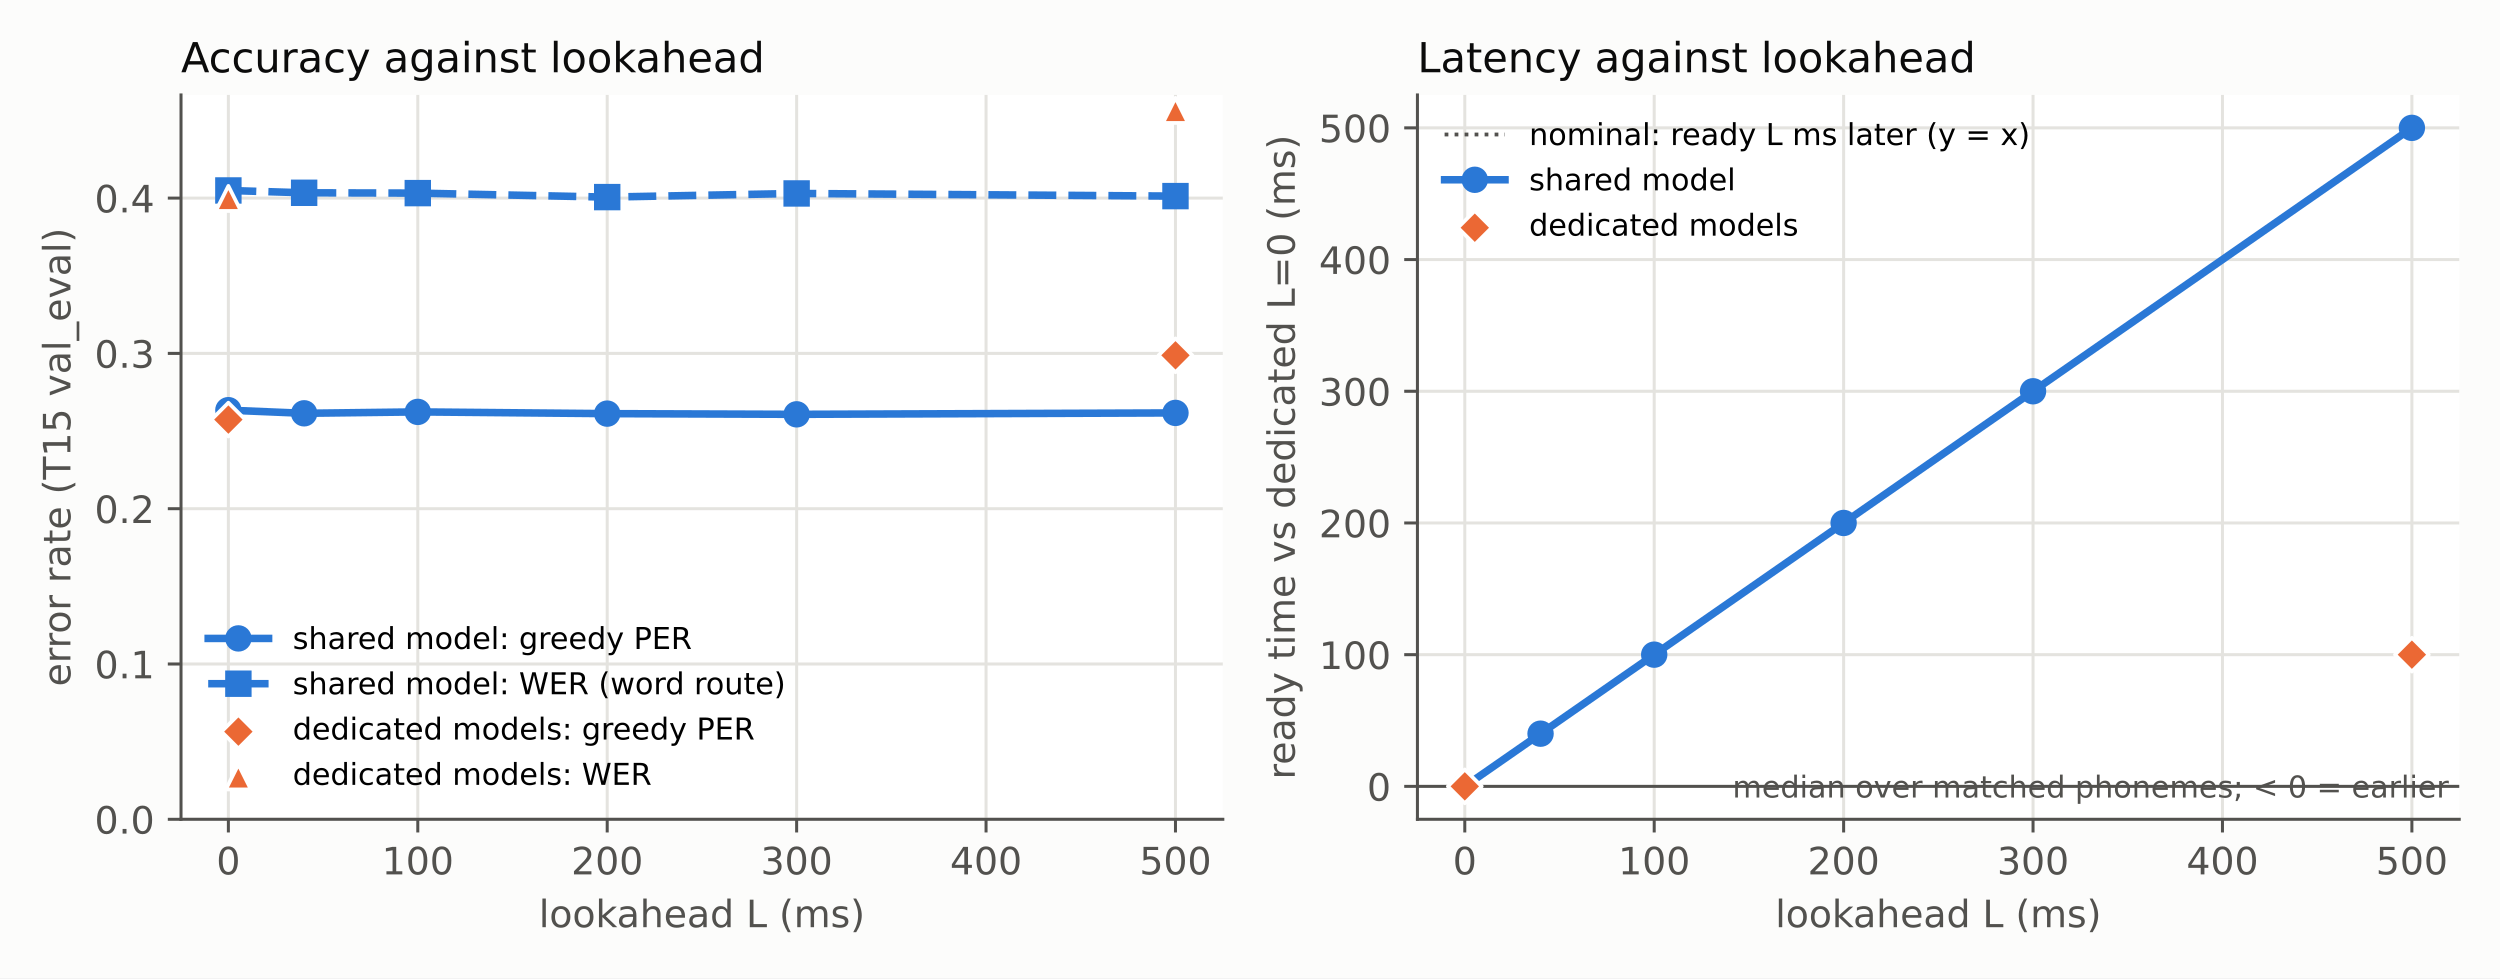
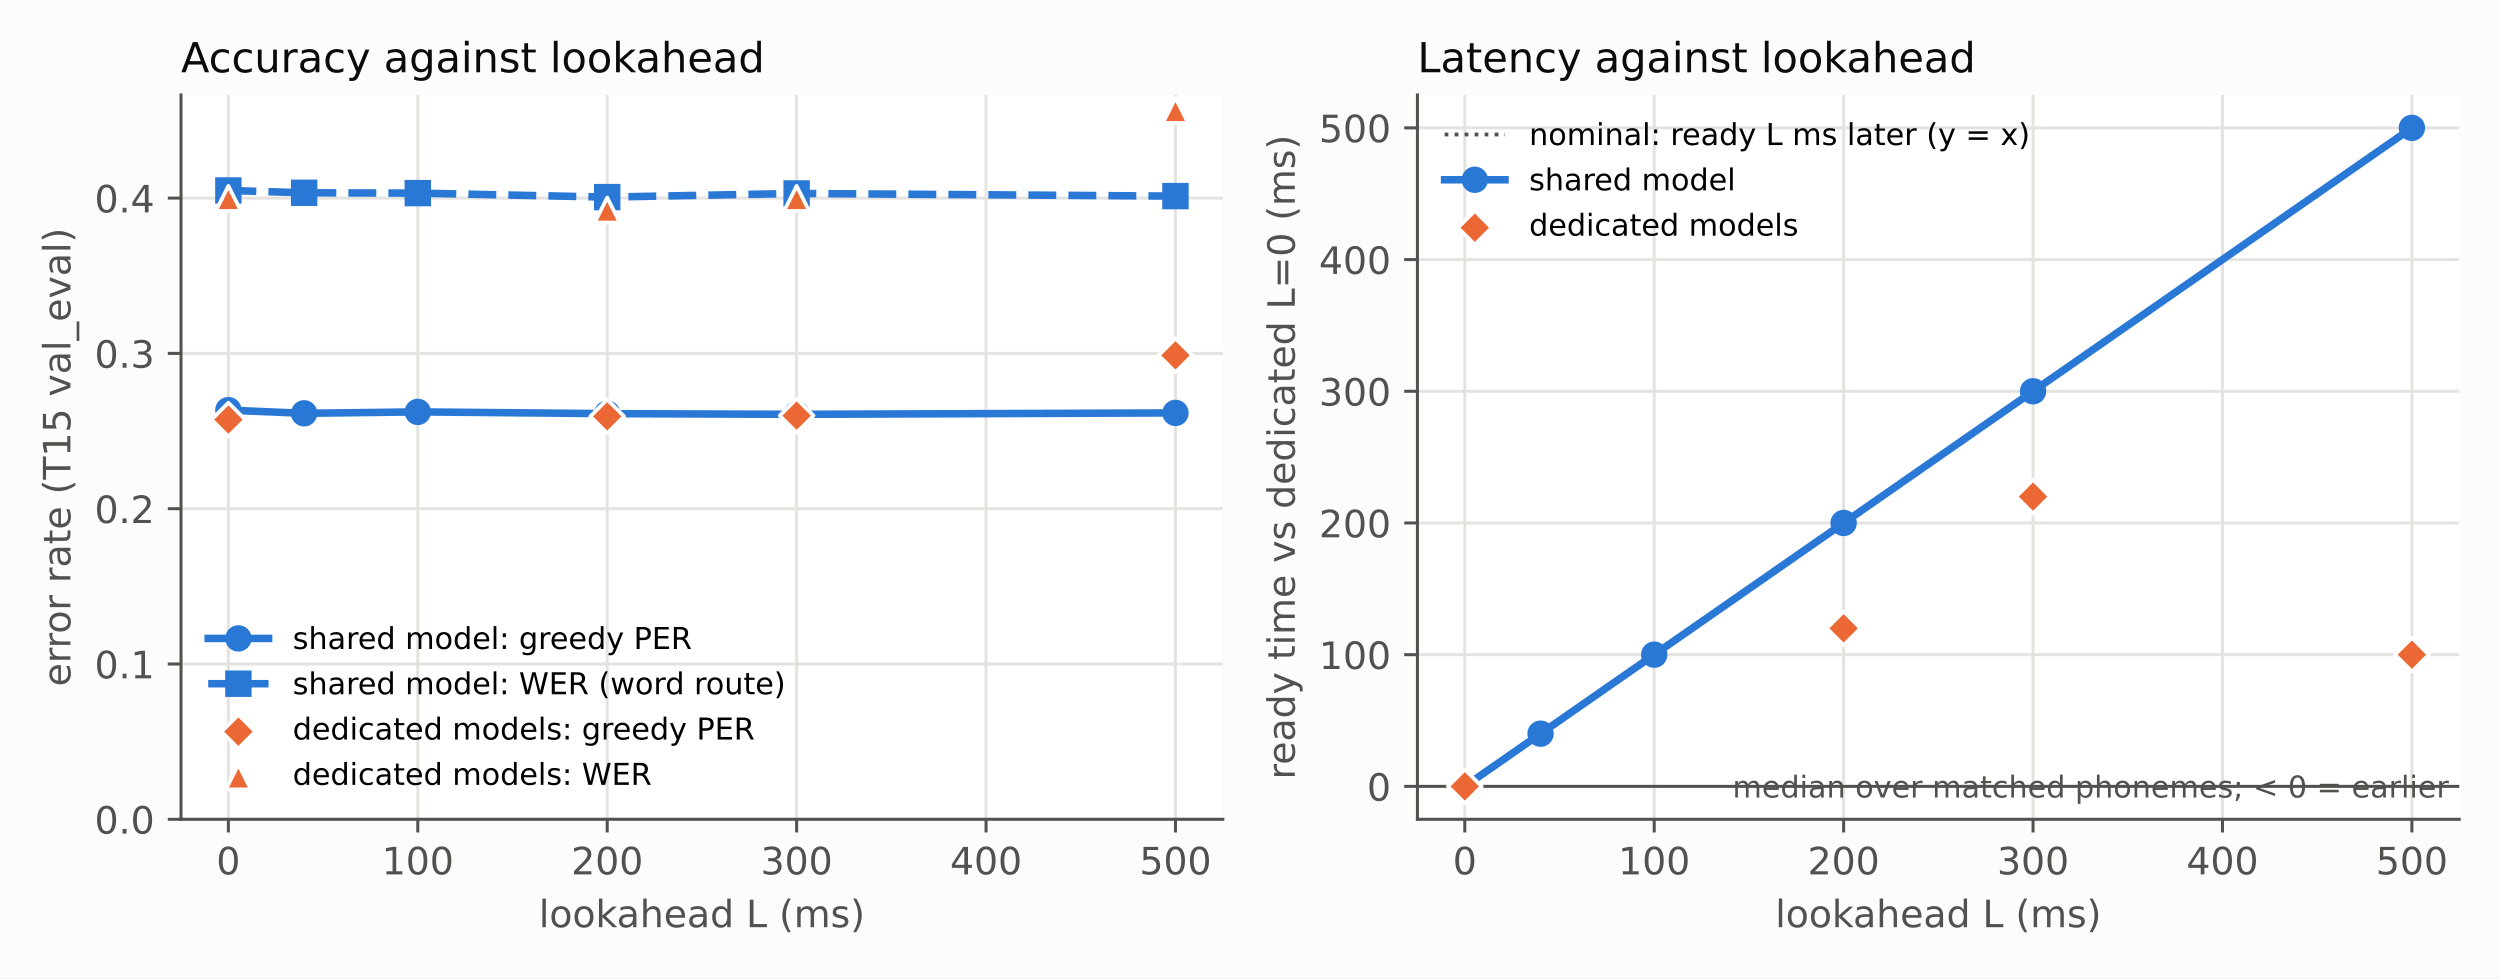
<svg xmlns="http://www.w3.org/2000/svg" xmlns:xlink="http://www.w3.org/1999/xlink" width="662.4pt" height="259.2pt" viewBox="0 0 662.4 259.2" version="1.1">
  <defs>
    <style type="text/css">*{stroke-linejoin: round; stroke-linecap: butt}</style>
  </defs>
  <g id="figure_1">
    <g id="patch_1">
      <path d="M 0 259.2  L 662.4 259.2  L 662.4 0  L 0 0  z " style="fill: #fcfcfb" />
    </g>
    <g id="axes_1">
      <g id="patch_2">
        <path d="M 47.962 217.078  L 324 217.078  L 324 25.157  L 47.962 25.157  z " style="fill: #ffffff" />
      </g>
      <g id="matplotlib.axis_1">
        <g id="xtick_1">
          <g id="line2d_1">
-             <path d="M 60.51 217.078  L 60.51 25.157  " clip-path="url(#p7deb031a39)" style="fill: none; stroke: #e4e3df; stroke-width: 0.8; stroke-linecap: square" />
+             <path d="M 60.51 217.078  L 60.51 25.157  " clip-path="url(#p17e85ae110)" style="fill: none; stroke: #e4e3df; stroke-width: 0.8; stroke-linecap: square" />
          </g>
          <g id="line2d_2">
            <defs>
-               <path id="m56c9d26d18" d="M 0 0  L 0 3.5  " style="stroke: #52514e; stroke-width: 0.8" />
+               <path id="md589e999d0" d="M 0 0  L 0 3.5  " style="stroke: #52514e; stroke-width: 0.8" />
            </defs>
            <g>
-               <use xlink:href="#m56c9d26d18" x="60.51" y="217.078" style="fill: #52514e; stroke: #52514e; stroke-width: 0.8" />
+               <use xlink:href="#md589e999d0" x="60.51" y="217.078" style="fill: #52514e; stroke: #52514e; stroke-width: 0.8" />
            </g>
          </g>
          <g id="text_1">
            <text style="font-size: 10px; font-family: 'DejaVu Sans', 'Bitstream Vera Sans', 'Computer Modern Sans Serif', 'Lucida Grande', 'Verdana', 'Geneva', 'Lucid', 'Arial', 'Helvetica', 'Avant Garde', sans-serif; text-anchor: middle; fill: #52514e" x="60.51" y="231.675" transform="rotate(-0 60.50951 231.6753)">0</text>
          </g>
        </g>
        <g id="xtick_2">
          <g id="line2d_3">
-             <path d="M 110.698 217.078  L 110.698 25.157  " clip-path="url(#p7deb031a39)" style="fill: none; stroke: #e4e3df; stroke-width: 0.8; stroke-linecap: square" />
+             <path d="M 110.698 217.078  L 110.698 25.157  " clip-path="url(#p17e85ae110)" style="fill: none; stroke: #e4e3df; stroke-width: 0.8; stroke-linecap: square" />
          </g>
          <g id="line2d_4">
            <g>
-               <use xlink:href="#m56c9d26d18" x="110.698" y="217.078" style="fill: #52514e; stroke: #52514e; stroke-width: 0.8" />
+               <use xlink:href="#md589e999d0" x="110.698" y="217.078" style="fill: #52514e; stroke: #52514e; stroke-width: 0.8" />
            </g>
          </g>
          <g id="text_2">
            <text style="font-size: 10px; font-family: 'DejaVu Sans', 'Bitstream Vera Sans', 'Computer Modern Sans Serif', 'Lucida Grande', 'Verdana', 'Geneva', 'Lucid', 'Arial', 'Helvetica', 'Avant Garde', sans-serif; text-anchor: middle; fill: #52514e" x="110.698" y="231.675" transform="rotate(-0 110.6982 231.6753)">100</text>
          </g>
        </g>
        <g id="xtick_3">
          <g id="line2d_5">
-             <path d="M 160.887 217.078  L 160.887 25.157  " clip-path="url(#p7deb031a39)" style="fill: none; stroke: #e4e3df; stroke-width: 0.8; stroke-linecap: square" />
+             <path d="M 160.887 217.078  L 160.887 25.157  " clip-path="url(#p17e85ae110)" style="fill: none; stroke: #e4e3df; stroke-width: 0.8; stroke-linecap: square" />
          </g>
          <g id="line2d_6">
            <g>
-               <use xlink:href="#m56c9d26d18" x="160.887" y="217.078" style="fill: #52514e; stroke: #52514e; stroke-width: 0.8" />
+               <use xlink:href="#md589e999d0" x="160.887" y="217.078" style="fill: #52514e; stroke: #52514e; stroke-width: 0.8" />
            </g>
          </g>
          <g id="text_3">
            <text style="font-size: 10px; font-family: 'DejaVu Sans', 'Bitstream Vera Sans', 'Computer Modern Sans Serif', 'Lucida Grande', 'Verdana', 'Geneva', 'Lucid', 'Arial', 'Helvetica', 'Avant Garde', sans-serif; text-anchor: middle; fill: #52514e" x="160.887" y="231.675" transform="rotate(-0 160.8868 231.6753)">200</text>
          </g>
        </g>
        <g id="xtick_4">
          <g id="line2d_7">
-             <path d="M 211.076 217.078  L 211.076 25.157  " clip-path="url(#p7deb031a39)" style="fill: none; stroke: #e4e3df; stroke-width: 0.8; stroke-linecap: square" />
+             <path d="M 211.076 217.078  L 211.076 25.157  " clip-path="url(#p17e85ae110)" style="fill: none; stroke: #e4e3df; stroke-width: 0.8; stroke-linecap: square" />
          </g>
          <g id="line2d_8">
            <g>
-               <use xlink:href="#m56c9d26d18" x="211.076" y="217.078" style="fill: #52514e; stroke: #52514e; stroke-width: 0.8" />
+               <use xlink:href="#md589e999d0" x="211.076" y="217.078" style="fill: #52514e; stroke: #52514e; stroke-width: 0.8" />
            </g>
          </g>
          <g id="text_4">
            <text style="font-size: 10px; font-family: 'DejaVu Sans', 'Bitstream Vera Sans', 'Computer Modern Sans Serif', 'Lucida Grande', 'Verdana', 'Geneva', 'Lucid', 'Arial', 'Helvetica', 'Avant Garde', sans-serif; text-anchor: middle; fill: #52514e" x="211.076" y="231.675" transform="rotate(-0 211.0755 231.6753)">300</text>
          </g>
        </g>
        <g id="xtick_5">
          <g id="line2d_9">
-             <path d="M 261.264 217.078  L 261.264 25.157  " clip-path="url(#p7deb031a39)" style="fill: none; stroke: #e4e3df; stroke-width: 0.8; stroke-linecap: square" />
+             <path d="M 261.264 217.078  L 261.264 25.157  " clip-path="url(#p17e85ae110)" style="fill: none; stroke: #e4e3df; stroke-width: 0.8; stroke-linecap: square" />
          </g>
          <g id="line2d_10">
            <g>
-               <use xlink:href="#m56c9d26d18" x="261.264" y="217.078" style="fill: #52514e; stroke: #52514e; stroke-width: 0.8" />
+               <use xlink:href="#md589e999d0" x="261.264" y="217.078" style="fill: #52514e; stroke: #52514e; stroke-width: 0.8" />
            </g>
          </g>
          <g id="text_5">
            <text style="font-size: 10px; font-family: 'DejaVu Sans', 'Bitstream Vera Sans', 'Computer Modern Sans Serif', 'Lucida Grande', 'Verdana', 'Geneva', 'Lucid', 'Arial', 'Helvetica', 'Avant Garde', sans-serif; text-anchor: middle; fill: #52514e" x="261.264" y="231.675" transform="rotate(-0 261.2642 231.6753)">400</text>
          </g>
        </g>
        <g id="xtick_6">
          <g id="line2d_11">
-             <path d="M 311.453 217.078  L 311.453 25.157  " clip-path="url(#p7deb031a39)" style="fill: none; stroke: #e4e3df; stroke-width: 0.8; stroke-linecap: square" />
+             <path d="M 311.453 217.078  L 311.453 25.157  " clip-path="url(#p17e85ae110)" style="fill: none; stroke: #e4e3df; stroke-width: 0.8; stroke-linecap: square" />
          </g>
          <g id="line2d_12">
            <g>
-               <use xlink:href="#m56c9d26d18" x="311.453" y="217.078" style="fill: #52514e; stroke: #52514e; stroke-width: 0.8" />
+               <use xlink:href="#md589e999d0" x="311.453" y="217.078" style="fill: #52514e; stroke: #52514e; stroke-width: 0.8" />
            </g>
          </g>
          <g id="text_6">
            <text style="font-size: 10px; font-family: 'DejaVu Sans', 'Bitstream Vera Sans', 'Computer Modern Sans Serif', 'Lucida Grande', 'Verdana', 'Geneva', 'Lucid', 'Arial', 'Helvetica', 'Avant Garde', sans-serif; text-anchor: middle; fill: #52514e" x="311.453" y="231.675" transform="rotate(-0 311.4528 231.6753)">500</text>
          </g>
        </g>
        <g id="text_7">
          <text style="font-size: 10px; font-family: 'DejaVu Sans', 'Bitstream Vera Sans', 'Computer Modern Sans Serif', 'Lucida Grande', 'Verdana', 'Geneva', 'Lucid', 'Arial', 'Helvetica', 'Avant Garde', sans-serif; text-anchor: middle; fill: #52514e" x="185.981" y="245.676" transform="rotate(-0 185.9812 245.6761)">lookahead L (ms)</text>
        </g>
      </g>
      <g id="matplotlib.axis_2">
        <g id="ytick_1">
          <g id="line2d_13">
-             <path d="M 47.962 217.078  L 324 217.078  " clip-path="url(#p7deb031a39)" style="fill: none; stroke: #e4e3df; stroke-width: 0.8; stroke-linecap: square" />
+             <path d="M 47.962 217.078  L 324 217.078  " clip-path="url(#p17e85ae110)" style="fill: none; stroke: #e4e3df; stroke-width: 0.8; stroke-linecap: square" />
          </g>
          <g id="line2d_14">
            <defs>
-               <path id="m312fe70800" d="M 0 0  L -3.5 0  " style="stroke: #52514e; stroke-width: 0.8" />
+               <path id="m96a87a00fd" d="M 0 0  L -3.5 0  " style="stroke: #52514e; stroke-width: 0.8" />
            </defs>
            <g>
-               <use xlink:href="#m312fe70800" x="47.962" y="217.078" style="fill: #52514e; stroke: #52514e; stroke-width: 0.8" />
+               <use xlink:href="#m96a87a00fd" x="47.962" y="217.078" style="fill: #52514e; stroke: #52514e; stroke-width: 0.8" />
            </g>
          </g>
          <g id="text_8">
            <text style="font-size: 10px; font-family: 'DejaVu Sans', 'Bitstream Vera Sans', 'Computer Modern Sans Serif', 'Lucida Grande', 'Verdana', 'Geneva', 'Lucid', 'Arial', 'Helvetica', 'Avant Garde', sans-serif; text-anchor: end; fill: #52514e" x="40.962" y="220.876" transform="rotate(-0 40.96234 220.8765)">0.0</text>
          </g>
        </g>
        <g id="ytick_2">
          <g id="line2d_15">
-             <path d="M 47.962 175.931  L 324 175.931  " clip-path="url(#p7deb031a39)" style="fill: none; stroke: #e4e3df; stroke-width: 0.8; stroke-linecap: square" />
+             <path d="M 47.962 175.931  L 324 175.931  " clip-path="url(#p17e85ae110)" style="fill: none; stroke: #e4e3df; stroke-width: 0.8; stroke-linecap: square" />
          </g>
          <g id="line2d_16">
            <g>
-               <use xlink:href="#m312fe70800" x="47.962" y="175.931" style="fill: #52514e; stroke: #52514e; stroke-width: 0.8" />
+               <use xlink:href="#m96a87a00fd" x="47.962" y="175.931" style="fill: #52514e; stroke: #52514e; stroke-width: 0.8" />
            </g>
          </g>
          <g id="text_9">
            <text style="font-size: 10px; font-family: 'DejaVu Sans', 'Bitstream Vera Sans', 'Computer Modern Sans Serif', 'Lucida Grande', 'Verdana', 'Geneva', 'Lucid', 'Arial', 'Helvetica', 'Avant Garde', sans-serif; text-anchor: end; fill: #52514e" x="40.962" y="179.729" transform="rotate(-0 40.96234 179.7294)">0.1</text>
          </g>
        </g>
        <g id="ytick_3">
          <g id="line2d_17">
-             <path d="M 47.962 134.784  L 324 134.784  " clip-path="url(#p7deb031a39)" style="fill: none; stroke: #e4e3df; stroke-width: 0.8; stroke-linecap: square" />
+             <path d="M 47.962 134.784  L 324 134.784  " clip-path="url(#p17e85ae110)" style="fill: none; stroke: #e4e3df; stroke-width: 0.8; stroke-linecap: square" />
          </g>
          <g id="line2d_18">
            <g>
-               <use xlink:href="#m312fe70800" x="47.962" y="134.784" style="fill: #52514e; stroke: #52514e; stroke-width: 0.8" />
+               <use xlink:href="#m96a87a00fd" x="47.962" y="134.784" style="fill: #52514e; stroke: #52514e; stroke-width: 0.8" />
            </g>
          </g>
          <g id="text_10">
            <text style="font-size: 10px; font-family: 'DejaVu Sans', 'Bitstream Vera Sans', 'Computer Modern Sans Serif', 'Lucida Grande', 'Verdana', 'Geneva', 'Lucid', 'Arial', 'Helvetica', 'Avant Garde', sans-serif; text-anchor: end; fill: #52514e" x="40.962" y="138.582" transform="rotate(-0 40.96234 138.5824)">0.2</text>
          </g>
        </g>
        <g id="ytick_4">
          <g id="line2d_19">
-             <path d="M 47.962 93.637  L 324 93.637  " clip-path="url(#p7deb031a39)" style="fill: none; stroke: #e4e3df; stroke-width: 0.8; stroke-linecap: square" />
+             <path d="M 47.962 93.637  L 324 93.637  " clip-path="url(#p17e85ae110)" style="fill: none; stroke: #e4e3df; stroke-width: 0.8; stroke-linecap: square" />
          </g>
          <g id="line2d_20">
            <g>
-               <use xlink:href="#m312fe70800" x="47.962" y="93.637" style="fill: #52514e; stroke: #52514e; stroke-width: 0.8" />
+               <use xlink:href="#m96a87a00fd" x="47.962" y="93.637" style="fill: #52514e; stroke: #52514e; stroke-width: 0.8" />
            </g>
          </g>
          <g id="text_11">
            <text style="font-size: 10px; font-family: 'DejaVu Sans', 'Bitstream Vera Sans', 'Computer Modern Sans Serif', 'Lucida Grande', 'Verdana', 'Geneva', 'Lucid', 'Arial', 'Helvetica', 'Avant Garde', sans-serif; text-anchor: end; fill: #52514e" x="40.962" y="97.435" transform="rotate(-0 40.96234 97.43537)">0.3</text>
          </g>
        </g>
        <g id="ytick_5">
          <g id="line2d_21">
-             <path d="M 47.962 52.49  L 324 52.49  " clip-path="url(#p7deb031a39)" style="fill: none; stroke: #e4e3df; stroke-width: 0.8; stroke-linecap: square" />
+             <path d="M 47.962 52.49  L 324 52.49  " clip-path="url(#p17e85ae110)" style="fill: none; stroke: #e4e3df; stroke-width: 0.8; stroke-linecap: square" />
          </g>
          <g id="line2d_22">
            <g>
-               <use xlink:href="#m312fe70800" x="47.962" y="52.49" style="fill: #52514e; stroke: #52514e; stroke-width: 0.8" />
+               <use xlink:href="#m96a87a00fd" x="47.962" y="52.49" style="fill: #52514e; stroke: #52514e; stroke-width: 0.8" />
            </g>
          </g>
          <g id="text_12">
            <text style="font-size: 10px; font-family: 'DejaVu Sans', 'Bitstream Vera Sans', 'Computer Modern Sans Serif', 'Lucida Grande', 'Verdana', 'Geneva', 'Lucid', 'Arial', 'Helvetica', 'Avant Garde', sans-serif; text-anchor: end; fill: #52514e" x="40.962" y="56.288" transform="rotate(-0 40.96234 56.28834)">0.4</text>
          </g>
        </g>
        <g id="text_13">
          <text style="font-size: 10px; font-family: 'DejaVu Sans', 'Bitstream Vera Sans', 'Computer Modern Sans Serif', 'Lucida Grande', 'Verdana', 'Geneva', 'Lucid', 'Arial', 'Helvetica', 'Avant Garde', sans-serif; text-anchor: middle; fill: #52514e" x="18.657" y="121.118" transform="rotate(-90 18.65687 121.1175)">error rate (T15 val_eval)</text>
        </g>
      </g>
      <g id="line2d_23">
-         <path d="M 60.51 108.678  L 80.585 109.51  L 110.698 109.136  L 160.887 109.594  L 211.076 109.781  L 311.453 109.406  " clip-path="url(#p7deb031a39)" style="fill: none; stroke: #2a78d6; stroke-width: 2; stroke-linecap: square" />
+         <path d="M 60.51 108.678  L 80.585 109.51  L 110.698 109.136  L 160.887 109.594  L 211.076 109.781  L 311.453 109.406  " clip-path="url(#p17e85ae110)" style="fill: none; stroke: #2a78d6; stroke-width: 2; stroke-linecap: square" />
        <defs>
-           <path id="m56d195aa07" d="M 0 3  C 0.796 3 1.559 2.684 2.121 2.121  C 2.684 1.559 3 0.796 3 0  C 3 -0.796 2.684 -1.559 2.121 -2.121  C 1.559 -2.684 0.796 -3 0 -3  C -0.796 -3 -1.559 -2.684 -2.121 -2.121  C -2.684 -1.559 -3 -0.796 -3 0  C -3 0.796 -2.684 1.559 -2.121 2.121  C -1.559 2.684 -0.796 3 0 3  z " style="stroke: #2a78d6" />
+           <path id="m4be68e4f64" d="M 0 3  C 0.796 3 1.559 2.684 2.121 2.121  C 2.684 1.559 3 0.796 3 0  C 3 -0.796 2.684 -1.559 2.121 -2.121  C 1.559 -2.684 0.796 -3 0 -3  C -0.796 -3 -1.559 -2.684 -2.121 -2.121  C -2.684 -1.559 -3 -0.796 -3 0  C -3 0.796 -2.684 1.559 -2.121 2.121  C -1.559 2.684 -0.796 3 0 3  z " style="stroke: #2a78d6" />
        </defs>
-         <g clip-path="url(#p7deb031a39)">
-           <use xlink:href="#m56d195aa07" x="60.51" y="108.678" style="fill: #2a78d6; stroke: #2a78d6" />
-           <use xlink:href="#m56d195aa07" x="80.585" y="109.51" style="fill: #2a78d6; stroke: #2a78d6" />
-           <use xlink:href="#m56d195aa07" x="110.698" y="109.136" style="fill: #2a78d6; stroke: #2a78d6" />
-           <use xlink:href="#m56d195aa07" x="160.887" y="109.594" style="fill: #2a78d6; stroke: #2a78d6" />
-           <use xlink:href="#m56d195aa07" x="211.076" y="109.781" style="fill: #2a78d6; stroke: #2a78d6" />
-           <use xlink:href="#m56d195aa07" x="311.453" y="109.406" style="fill: #2a78d6; stroke: #2a78d6" />
+         <g clip-path="url(#p17e85ae110)">
+           <use xlink:href="#m4be68e4f64" x="60.51" y="108.678" style="fill: #2a78d6; stroke: #2a78d6" />
+           <use xlink:href="#m4be68e4f64" x="80.585" y="109.51" style="fill: #2a78d6; stroke: #2a78d6" />
+           <use xlink:href="#m4be68e4f64" x="110.698" y="109.136" style="fill: #2a78d6; stroke: #2a78d6" />
+           <use xlink:href="#m4be68e4f64" x="160.887" y="109.594" style="fill: #2a78d6; stroke: #2a78d6" />
+           <use xlink:href="#m4be68e4f64" x="211.076" y="109.781" style="fill: #2a78d6; stroke: #2a78d6" />
+           <use xlink:href="#m4be68e4f64" x="311.453" y="109.406" style="fill: #2a78d6; stroke: #2a78d6" />
        </g>
      </g>
      <g id="line2d_24">
-         <path d="M 60.51 50.465  L 80.585 51.081  L 110.698 51.169  L 160.887 52.225  L 211.076 51.257  L 311.453 51.961  " clip-path="url(#p7deb031a39)" style="fill: none; stroke-dasharray: 7.4,3.2; stroke-dashoffset: 0; stroke: #2a78d6; stroke-width: 2" />
+         <path d="M 60.51 50.465  L 80.585 51.081  L 110.698 51.169  L 160.887 52.225  L 211.076 51.257  L 311.453 51.961  " clip-path="url(#p17e85ae110)" style="fill: none; stroke-dasharray: 7.4,3.2; stroke-dashoffset: 0; stroke: #2a78d6; stroke-width: 2" />
        <defs>
-           <path id="m4501ab1904" d="M -3 3  L 3 3  L 3 -3  L -3 -3  z " style="stroke: #2a78d6; stroke-linejoin: miter" />
+           <path id="m3151d31112" d="M -3 3  L 3 3  L 3 -3  L -3 -3  z " style="stroke: #2a78d6; stroke-linejoin: miter" />
        </defs>
-         <g clip-path="url(#p7deb031a39)">
-           <use xlink:href="#m4501ab1904" x="60.51" y="50.465" style="fill: #2a78d6; stroke: #2a78d6; stroke-linejoin: miter" />
-           <use xlink:href="#m4501ab1904" x="80.585" y="51.081" style="fill: #2a78d6; stroke: #2a78d6; stroke-linejoin: miter" />
-           <use xlink:href="#m4501ab1904" x="110.698" y="51.169" style="fill: #2a78d6; stroke: #2a78d6; stroke-linejoin: miter" />
-           <use xlink:href="#m4501ab1904" x="160.887" y="52.225" style="fill: #2a78d6; stroke: #2a78d6; stroke-linejoin: miter" />
-           <use xlink:href="#m4501ab1904" x="211.076" y="51.257" style="fill: #2a78d6; stroke: #2a78d6; stroke-linejoin: miter" />
-           <use xlink:href="#m4501ab1904" x="311.453" y="51.961" style="fill: #2a78d6; stroke: #2a78d6; stroke-linejoin: miter" />
+         <g clip-path="url(#p17e85ae110)">
+           <use xlink:href="#m3151d31112" x="60.51" y="50.465" style="fill: #2a78d6; stroke: #2a78d6; stroke-linejoin: miter" />
+           <use xlink:href="#m3151d31112" x="80.585" y="51.081" style="fill: #2a78d6; stroke: #2a78d6; stroke-linejoin: miter" />
+           <use xlink:href="#m3151d31112" x="110.698" y="51.169" style="fill: #2a78d6; stroke: #2a78d6; stroke-linejoin: miter" />
+           <use xlink:href="#m3151d31112" x="160.887" y="52.225" style="fill: #2a78d6; stroke: #2a78d6; stroke-linejoin: miter" />
+           <use xlink:href="#m3151d31112" x="211.076" y="51.257" style="fill: #2a78d6; stroke: #2a78d6; stroke-linejoin: miter" />
+           <use xlink:href="#m3151d31112" x="311.453" y="51.961" style="fill: #2a78d6; stroke: #2a78d6; stroke-linejoin: miter" />
        </g>
      </g>
      <g id="patch_3">
        <path d="M 47.962 217.078  L 47.962 25.157  " style="fill: none; stroke: #52514e; stroke-width: 0.8; stroke-linejoin: miter; stroke-linecap: square" />
      </g>
      <g id="patch_4">
        <path d="M 47.962 217.078  L 324 217.078  " style="fill: none; stroke: #52514e; stroke-width: 0.8; stroke-linejoin: miter; stroke-linecap: square" />
      </g>
      <g id="PathCollection_1">
        <defs>
-           <path id="me26655dffa" d="M 0 4.472  L 4.472 0  L 0 -4.472  L -4.472 0  z " style="stroke: #ffffff" />
+           <path id="m23dc1fcd87" d="M 0 4.472  L 4.472 0  L 0 -4.472  L -4.472 0  z " style="stroke: #ffffff" />
        </defs>
-         <g clip-path="url(#p7deb031a39)">
-           <use xlink:href="#me26655dffa" x="60.51" y="111.176" style="fill: #eb6834; stroke: #ffffff" />
-           <use xlink:href="#me26655dffa" x="311.453" y="94.147" style="fill: #eb6834; stroke: #ffffff" />
+         <g clip-path="url(#p17e85ae110)">
+           <use xlink:href="#m23dc1fcd87" x="60.51" y="111.176" style="fill: #eb6834; stroke: #ffffff" />
+           <use xlink:href="#m23dc1fcd87" x="311.453" y="94.147" style="fill: #eb6834; stroke: #ffffff" />
+           <use xlink:href="#m23dc1fcd87" x="160.887" y="110.322" style="fill: #eb6834; stroke: #ffffff" />
+           <use xlink:href="#m23dc1fcd87" x="211.076" y="110.135" style="fill: #eb6834; stroke: #ffffff" />
        </g>
      </g>
      <g id="PathCollection_2">
        <defs>
-           <path id="m79e47ec782" d="M 0 -3.317  L -3.317 3.317  L 3.317 3.317  z " style="stroke: #ffffff" />
+           <path id="m0822ab17ed" d="M 0 -3.317  L -3.317 3.317  L 3.317 3.317  z " style="stroke: #ffffff" />
        </defs>
-         <g clip-path="url(#p7deb031a39)">
-           <use xlink:href="#m79e47ec782" x="60.51" y="52.578" style="fill: #eb6834; stroke: #ffffff" />
-           <use xlink:href="#m79e47ec782" x="311.453" y="29.254" style="fill: #eb6834; stroke: #ffffff" />
+         <g clip-path="url(#p17e85ae110)">
+           <use xlink:href="#m0822ab17ed" x="60.51" y="52.578" style="fill: #eb6834; stroke: #ffffff" />
+           <use xlink:href="#m0822ab17ed" x="311.453" y="29.254" style="fill: #eb6834; stroke: #ffffff" />
+           <use xlink:href="#m0822ab17ed" x="160.887" y="55.658" style="fill: #eb6834; stroke: #ffffff" />
+           <use xlink:href="#m0822ab17ed" x="211.076" y="52.578" style="fill: #eb6834; stroke: #ffffff" />
        </g>
      </g>
      <g id="text_14">
        <text style="font-size: 11px; font-family: 'DejaVu Sans', 'Bitstream Vera Sans', 'Computer Modern Sans Serif', 'Lucida Grande', 'Verdana', 'Geneva', 'Lucid', 'Arial', 'Helvetica', 'Avant Garde', sans-serif; text-anchor: start; fill: #0b0b0b" x="47.962" y="19.157" transform="rotate(-0 47.96234 19.15742)">Accuracy against lookahead</text>
      </g>
      <g id="legend_1">
        <g id="line2d_25">
          <path d="M 55.162 169.154  L 63.162 169.154  L 71.162 169.154  " style="fill: none; stroke: #2a78d6; stroke-width: 2; stroke-linecap: square" />
          <g>
-             <use xlink:href="#m56d195aa07" x="63.162" y="169.154" style="fill: #2a78d6; stroke: #2a78d6" />
+             <use xlink:href="#m4be68e4f64" x="63.162" y="169.154" style="fill: #2a78d6; stroke: #2a78d6" />
          </g>
        </g>
        <g id="text_15">
          <text style="font-size: 8px; font-family: 'DejaVu Sans', 'Bitstream Vera Sans', 'Computer Modern Sans Serif', 'Lucida Grande', 'Verdana', 'Geneva', 'Lucid', 'Arial', 'Helvetica', 'Avant Garde', sans-serif; text-anchor: start" x="77.562" y="171.954" transform="rotate(-0 77.56234 171.9539)">shared model: greedy PER</text>
        </g>
        <g id="line2d_26">
          <path d="M 55.162 181.155  L 63.162 181.155  L 71.162 181.155  " style="fill: none; stroke-dasharray: 7.4,3.2; stroke-dashoffset: 0; stroke: #2a78d6; stroke-width: 2" />
          <g>
-             <use xlink:href="#m4501ab1904" x="63.162" y="181.155" style="fill: #2a78d6; stroke: #2a78d6; stroke-linejoin: miter" />
+             <use xlink:href="#m3151d31112" x="63.162" y="181.155" style="fill: #2a78d6; stroke: #2a78d6; stroke-linejoin: miter" />
          </g>
        </g>
        <g id="text_16">
          <text style="font-size: 8px; font-family: 'DejaVu Sans', 'Bitstream Vera Sans', 'Computer Modern Sans Serif', 'Lucida Grande', 'Verdana', 'Geneva', 'Lucid', 'Arial', 'Helvetica', 'Avant Garde', sans-serif; text-anchor: start" x="77.562" y="183.955" transform="rotate(-0 77.56234 183.9545)">shared model: WER (word route)</text>
        </g>
        <g id="PathCollection_3">
          <g>
-             <use xlink:href="#me26655dffa" x="63.162" y="193.855" style="fill: #eb6834; stroke: #ffffff" />
+             <use xlink:href="#m23dc1fcd87" x="63.162" y="193.855" style="fill: #eb6834; stroke: #ffffff" />
          </g>
        </g>
        <g id="text_17">
          <text style="font-size: 8px; font-family: 'DejaVu Sans', 'Bitstream Vera Sans', 'Computer Modern Sans Serif', 'Lucida Grande', 'Verdana', 'Geneva', 'Lucid', 'Arial', 'Helvetica', 'Avant Garde', sans-serif; text-anchor: start" x="77.562" y="195.955" transform="rotate(-0 77.56234 195.9552)">dedicated models: greedy PER</text>
        </g>
        <g id="PathCollection_4">
          <g>
-             <use xlink:href="#m79e47ec782" x="63.162" y="205.856" style="fill: #eb6834; stroke: #ffffff" />
+             <use xlink:href="#m0822ab17ed" x="63.162" y="205.856" style="fill: #eb6834; stroke: #ffffff" />
          </g>
        </g>
        <g id="text_18">
          <text style="font-size: 8px; font-family: 'DejaVu Sans', 'Bitstream Vera Sans', 'Computer Modern Sans Serif', 'Lucida Grande', 'Verdana', 'Geneva', 'Lucid', 'Arial', 'Helvetica', 'Avant Garde', sans-serif; text-anchor: start" x="77.562" y="207.956" transform="rotate(-0 77.56234 207.9558)">dedicated models: WER</text>
        </g>
      </g>
    </g>
    <g id="axes_2">
      <g id="patch_5">
        <path d="M 375.562 217.078  L 651.6 217.078  L 651.6 25.157  L 375.562 25.157  z " style="fill: #ffffff" />
      </g>
      <g id="matplotlib.axis_3">
        <g id="xtick_7">
          <g id="line2d_27">
-             <path d="M 388.11 217.078  L 388.11 25.157  " clip-path="url(#p6b9536c995)" style="fill: none; stroke: #e4e3df; stroke-width: 0.8; stroke-linecap: square" />
+             <path d="M 388.11 217.078  L 388.11 25.157  " clip-path="url(#p7928444903)" style="fill: none; stroke: #e4e3df; stroke-width: 0.8; stroke-linecap: square" />
          </g>
          <g id="line2d_28">
            <g>
-               <use xlink:href="#m56c9d26d18" x="388.11" y="217.078" style="fill: #52514e; stroke: #52514e; stroke-width: 0.8" />
+               <use xlink:href="#md589e999d0" x="388.11" y="217.078" style="fill: #52514e; stroke: #52514e; stroke-width: 0.8" />
            </g>
          </g>
          <g id="text_19">
            <text style="font-size: 10px; font-family: 'DejaVu Sans', 'Bitstream Vera Sans', 'Computer Modern Sans Serif', 'Lucida Grande', 'Verdana', 'Geneva', 'Lucid', 'Arial', 'Helvetica', 'Avant Garde', sans-serif; text-anchor: middle; fill: #52514e" x="388.11" y="231.675" transform="rotate(-0 388.1095 231.6753)">0</text>
          </g>
        </g>
        <g id="xtick_8">
          <g id="line2d_29">
-             <path d="M 438.298 217.078  L 438.298 25.157  " clip-path="url(#p6b9536c995)" style="fill: none; stroke: #e4e3df; stroke-width: 0.8; stroke-linecap: square" />
+             <path d="M 438.298 217.078  L 438.298 25.157  " clip-path="url(#p7928444903)" style="fill: none; stroke: #e4e3df; stroke-width: 0.8; stroke-linecap: square" />
          </g>
          <g id="line2d_30">
            <g>
-               <use xlink:href="#m56c9d26d18" x="438.298" y="217.078" style="fill: #52514e; stroke: #52514e; stroke-width: 0.8" />
+               <use xlink:href="#md589e999d0" x="438.298" y="217.078" style="fill: #52514e; stroke: #52514e; stroke-width: 0.8" />
            </g>
          </g>
          <g id="text_20">
            <text style="font-size: 10px; font-family: 'DejaVu Sans', 'Bitstream Vera Sans', 'Computer Modern Sans Serif', 'Lucida Grande', 'Verdana', 'Geneva', 'Lucid', 'Arial', 'Helvetica', 'Avant Garde', sans-serif; text-anchor: middle; fill: #52514e" x="438.298" y="231.675" transform="rotate(-0 438.2982 231.6753)">100</text>
          </g>
        </g>
        <g id="xtick_9">
          <g id="line2d_31">
-             <path d="M 488.487 217.078  L 488.487 25.157  " clip-path="url(#p6b9536c995)" style="fill: none; stroke: #e4e3df; stroke-width: 0.8; stroke-linecap: square" />
+             <path d="M 488.487 217.078  L 488.487 25.157  " clip-path="url(#p7928444903)" style="fill: none; stroke: #e4e3df; stroke-width: 0.8; stroke-linecap: square" />
          </g>
          <g id="line2d_32">
            <g>
-               <use xlink:href="#m56c9d26d18" x="488.487" y="217.078" style="fill: #52514e; stroke: #52514e; stroke-width: 0.8" />
+               <use xlink:href="#md589e999d0" x="488.487" y="217.078" style="fill: #52514e; stroke: #52514e; stroke-width: 0.8" />
            </g>
          </g>
          <g id="text_21">
            <text style="font-size: 10px; font-family: 'DejaVu Sans', 'Bitstream Vera Sans', 'Computer Modern Sans Serif', 'Lucida Grande', 'Verdana', 'Geneva', 'Lucid', 'Arial', 'Helvetica', 'Avant Garde', sans-serif; text-anchor: middle; fill: #52514e" x="488.487" y="231.675" transform="rotate(-0 488.4868 231.6753)">200</text>
          </g>
        </g>
        <g id="xtick_10">
          <g id="line2d_33">
-             <path d="M 538.676 217.078  L 538.676 25.157  " clip-path="url(#p6b9536c995)" style="fill: none; stroke: #e4e3df; stroke-width: 0.8; stroke-linecap: square" />
+             <path d="M 538.676 217.078  L 538.676 25.157  " clip-path="url(#p7928444903)" style="fill: none; stroke: #e4e3df; stroke-width: 0.8; stroke-linecap: square" />
          </g>
          <g id="line2d_34">
            <g>
-               <use xlink:href="#m56c9d26d18" x="538.676" y="217.078" style="fill: #52514e; stroke: #52514e; stroke-width: 0.8" />
+               <use xlink:href="#md589e999d0" x="538.676" y="217.078" style="fill: #52514e; stroke: #52514e; stroke-width: 0.8" />
            </g>
          </g>
          <g id="text_22">
            <text style="font-size: 10px; font-family: 'DejaVu Sans', 'Bitstream Vera Sans', 'Computer Modern Sans Serif', 'Lucida Grande', 'Verdana', 'Geneva', 'Lucid', 'Arial', 'Helvetica', 'Avant Garde', sans-serif; text-anchor: middle; fill: #52514e" x="538.676" y="231.675" transform="rotate(-0 538.6755 231.6753)">300</text>
          </g>
        </g>
        <g id="xtick_11">
          <g id="line2d_35">
-             <path d="M 588.864 217.078  L 588.864 25.157  " clip-path="url(#p6b9536c995)" style="fill: none; stroke: #e4e3df; stroke-width: 0.8; stroke-linecap: square" />
+             <path d="M 588.864 217.078  L 588.864 25.157  " clip-path="url(#p7928444903)" style="fill: none; stroke: #e4e3df; stroke-width: 0.8; stroke-linecap: square" />
          </g>
          <g id="line2d_36">
            <g>
-               <use xlink:href="#m56c9d26d18" x="588.864" y="217.078" style="fill: #52514e; stroke: #52514e; stroke-width: 0.8" />
+               <use xlink:href="#md589e999d0" x="588.864" y="217.078" style="fill: #52514e; stroke: #52514e; stroke-width: 0.8" />
            </g>
          </g>
          <g id="text_23">
            <text style="font-size: 10px; font-family: 'DejaVu Sans', 'Bitstream Vera Sans', 'Computer Modern Sans Serif', 'Lucida Grande', 'Verdana', 'Geneva', 'Lucid', 'Arial', 'Helvetica', 'Avant Garde', sans-serif; text-anchor: middle; fill: #52514e" x="588.864" y="231.675" transform="rotate(-0 588.8642 231.6753)">400</text>
          </g>
        </g>
        <g id="xtick_12">
          <g id="line2d_37">
-             <path d="M 639.053 217.078  L 639.053 25.157  " clip-path="url(#p6b9536c995)" style="fill: none; stroke: #e4e3df; stroke-width: 0.8; stroke-linecap: square" />
+             <path d="M 639.053 217.078  L 639.053 25.157  " clip-path="url(#p7928444903)" style="fill: none; stroke: #e4e3df; stroke-width: 0.8; stroke-linecap: square" />
          </g>
          <g id="line2d_38">
            <g>
-               <use xlink:href="#m56c9d26d18" x="639.053" y="217.078" style="fill: #52514e; stroke: #52514e; stroke-width: 0.8" />
+               <use xlink:href="#md589e999d0" x="639.053" y="217.078" style="fill: #52514e; stroke: #52514e; stroke-width: 0.8" />
            </g>
          </g>
          <g id="text_24">
            <text style="font-size: 10px; font-family: 'DejaVu Sans', 'Bitstream Vera Sans', 'Computer Modern Sans Serif', 'Lucida Grande', 'Verdana', 'Geneva', 'Lucid', 'Arial', 'Helvetica', 'Avant Garde', sans-serif; text-anchor: middle; fill: #52514e" x="639.053" y="231.675" transform="rotate(-0 639.0528 231.6753)">500</text>
          </g>
        </g>
        <g id="text_25">
          <text style="font-size: 10px; font-family: 'DejaVu Sans', 'Bitstream Vera Sans', 'Computer Modern Sans Serif', 'Lucida Grande', 'Verdana', 'Geneva', 'Lucid', 'Arial', 'Helvetica', 'Avant Garde', sans-serif; text-anchor: middle; fill: #52514e" x="513.581" y="245.676" transform="rotate(-0 513.5812 245.6761)">lookahead L (ms)</text>
        </g>
      </g>
      <g id="matplotlib.axis_4">
        <g id="ytick_6">
          <g id="line2d_39">
-             <path d="M 375.562 208.354  L 651.6 208.354  " clip-path="url(#p6b9536c995)" style="fill: none; stroke: #e4e3df; stroke-width: 0.8; stroke-linecap: square" />
+             <path d="M 375.562 208.354  L 651.6 208.354  " clip-path="url(#p7928444903)" style="fill: none; stroke: #e4e3df; stroke-width: 0.8; stroke-linecap: square" />
          </g>
          <g id="line2d_40">
            <g>
-               <use xlink:href="#m312fe70800" x="375.562" y="208.354" style="fill: #52514e; stroke: #52514e; stroke-width: 0.8" />
+               <use xlink:href="#m96a87a00fd" x="375.562" y="208.354" style="fill: #52514e; stroke: #52514e; stroke-width: 0.8" />
            </g>
          </g>
          <g id="text_26">
            <text style="font-size: 10px; font-family: 'DejaVu Sans', 'Bitstream Vera Sans', 'Computer Modern Sans Serif', 'Lucida Grande', 'Verdana', 'Geneva', 'Lucid', 'Arial', 'Helvetica', 'Avant Garde', sans-serif; text-anchor: end; fill: #52514e" x="368.562" y="212.153" transform="rotate(-0 368.5623 212.1528)">0</text>
          </g>
        </g>
        <g id="ytick_7">
          <g id="line2d_41">
-             <path d="M 375.562 173.459  L 651.6 173.459  " clip-path="url(#p6b9536c995)" style="fill: none; stroke: #e4e3df; stroke-width: 0.8; stroke-linecap: square" />
+             <path d="M 375.562 173.459  L 651.6 173.459  " clip-path="url(#p7928444903)" style="fill: none; stroke: #e4e3df; stroke-width: 0.8; stroke-linecap: square" />
          </g>
          <g id="line2d_42">
            <g>
-               <use xlink:href="#m312fe70800" x="375.562" y="173.459" style="fill: #52514e; stroke: #52514e; stroke-width: 0.8" />
+               <use xlink:href="#m96a87a00fd" x="375.562" y="173.459" style="fill: #52514e; stroke: #52514e; stroke-width: 0.8" />
            </g>
          </g>
          <g id="text_27">
            <text style="font-size: 10px; font-family: 'DejaVu Sans', 'Bitstream Vera Sans', 'Computer Modern Sans Serif', 'Lucida Grande', 'Verdana', 'Geneva', 'Lucid', 'Arial', 'Helvetica', 'Avant Garde', sans-serif; text-anchor: end; fill: #52514e" x="368.562" y="177.258" transform="rotate(-0 368.5623 177.2582)">100</text>
          </g>
        </g>
        <g id="ytick_8">
          <g id="line2d_43">
-             <path d="M 375.562 138.565  L 651.6 138.565  " clip-path="url(#p6b9536c995)" style="fill: none; stroke: #e4e3df; stroke-width: 0.8; stroke-linecap: square" />
+             <path d="M 375.562 138.565  L 651.6 138.565  " clip-path="url(#p7928444903)" style="fill: none; stroke: #e4e3df; stroke-width: 0.8; stroke-linecap: square" />
          </g>
          <g id="line2d_44">
            <g>
-               <use xlink:href="#m312fe70800" x="375.562" y="138.565" style="fill: #52514e; stroke: #52514e; stroke-width: 0.8" />
+               <use xlink:href="#m96a87a00fd" x="375.562" y="138.565" style="fill: #52514e; stroke: #52514e; stroke-width: 0.8" />
            </g>
          </g>
          <g id="text_28">
            <text style="font-size: 10px; font-family: 'DejaVu Sans', 'Bitstream Vera Sans', 'Computer Modern Sans Serif', 'Lucida Grande', 'Verdana', 'Geneva', 'Lucid', 'Arial', 'Helvetica', 'Avant Garde', sans-serif; text-anchor: end; fill: #52514e" x="368.562" y="142.364" transform="rotate(-0 368.5623 142.3637)">200</text>
          </g>
        </g>
        <g id="ytick_9">
          <g id="line2d_45">
-             <path d="M 375.562 103.67  L 651.6 103.67  " clip-path="url(#p6b9536c995)" style="fill: none; stroke: #e4e3df; stroke-width: 0.8; stroke-linecap: square" />
+             <path d="M 375.562 103.67  L 651.6 103.67  " clip-path="url(#p7928444903)" style="fill: none; stroke: #e4e3df; stroke-width: 0.8; stroke-linecap: square" />
          </g>
          <g id="line2d_46">
            <g>
-               <use xlink:href="#m312fe70800" x="375.562" y="103.67" style="fill: #52514e; stroke: #52514e; stroke-width: 0.8" />
+               <use xlink:href="#m96a87a00fd" x="375.562" y="103.67" style="fill: #52514e; stroke: #52514e; stroke-width: 0.8" />
            </g>
          </g>
          <g id="text_29">
            <text style="font-size: 10px; font-family: 'DejaVu Sans', 'Bitstream Vera Sans', 'Computer Modern Sans Serif', 'Lucida Grande', 'Verdana', 'Geneva', 'Lucid', 'Arial', 'Helvetica', 'Avant Garde', sans-serif; text-anchor: end; fill: #52514e" x="368.562" y="107.469" transform="rotate(-0 368.5623 107.4691)">300</text>
          </g>
        </g>
        <g id="ytick_10">
          <g id="line2d_47">
-             <path d="M 375.562 68.776  L 651.6 68.776  " clip-path="url(#p6b9536c995)" style="fill: none; stroke: #e4e3df; stroke-width: 0.8; stroke-linecap: square" />
+             <path d="M 375.562 68.776  L 651.6 68.776  " clip-path="url(#p7928444903)" style="fill: none; stroke: #e4e3df; stroke-width: 0.8; stroke-linecap: square" />
          </g>
          <g id="line2d_48">
            <g>
-               <use xlink:href="#m312fe70800" x="375.562" y="68.776" style="fill: #52514e; stroke: #52514e; stroke-width: 0.8" />
+               <use xlink:href="#m96a87a00fd" x="375.562" y="68.776" style="fill: #52514e; stroke: #52514e; stroke-width: 0.8" />
            </g>
          </g>
          <g id="text_30">
            <text style="font-size: 10px; font-family: 'DejaVu Sans', 'Bitstream Vera Sans', 'Computer Modern Sans Serif', 'Lucida Grande', 'Verdana', 'Geneva', 'Lucid', 'Arial', 'Helvetica', 'Avant Garde', sans-serif; text-anchor: end; fill: #52514e" x="368.562" y="72.574" transform="rotate(-0 368.5623 72.57448)">400</text>
          </g>
        </g>
        <g id="ytick_11">
          <g id="line2d_49">
-             <path d="M 375.562 33.881  L 651.6 33.881  " clip-path="url(#p6b9536c995)" style="fill: none; stroke: #e4e3df; stroke-width: 0.8; stroke-linecap: square" />
+             <path d="M 375.562 33.881  L 651.6 33.881  " clip-path="url(#p7928444903)" style="fill: none; stroke: #e4e3df; stroke-width: 0.8; stroke-linecap: square" />
          </g>
          <g id="line2d_50">
            <g>
-               <use xlink:href="#m312fe70800" x="375.562" y="33.881" style="fill: #52514e; stroke: #52514e; stroke-width: 0.8" />
+               <use xlink:href="#m96a87a00fd" x="375.562" y="33.881" style="fill: #52514e; stroke: #52514e; stroke-width: 0.8" />
            </g>
          </g>
          <g id="text_31">
            <text style="font-size: 10px; font-family: 'DejaVu Sans', 'Bitstream Vera Sans', 'Computer Modern Sans Serif', 'Lucida Grande', 'Verdana', 'Geneva', 'Lucid', 'Arial', 'Helvetica', 'Avant Garde', sans-serif; text-anchor: end; fill: #52514e" x="368.562" y="37.68" transform="rotate(-0 368.5623 37.6799)">500</text>
          </g>
        </g>
        <g id="text_32">
          <text style="font-size: 10px; font-family: 'DejaVu Sans', 'Bitstream Vera Sans', 'Computer Modern Sans Serif', 'Lucida Grande', 'Verdana', 'Geneva', 'Lucid', 'Arial', 'Helvetica', 'Avant Garde', sans-serif; text-anchor: middle; fill: #52514e" x="343.072" y="121.118" transform="rotate(-90 343.0725 121.1175)">ready time vs dedicated L=0 (ms)</text>
        </g>
      </g>
      <g id="line2d_51">
-         <path d="M 388.11 208.354  L 408.185 194.396  L 438.298 173.459  L 488.487 138.565  L 538.676 103.67  L 639.053 33.881  " clip-path="url(#p6b9536c995)" style="fill: none; stroke-dasharray: 1,1.65; stroke-dashoffset: 0; stroke: #52514e" />
+         <path d="M 388.11 208.354  L 408.185 194.396  L 438.298 173.459  L 488.487 138.565  L 538.676 103.67  L 639.053 33.881  " clip-path="url(#p7928444903)" style="fill: none; stroke-dasharray: 1,1.65; stroke-dashoffset: 0; stroke: #52514e" />
      </g>
      <g id="line2d_52">
-         <path d="M 388.11 208.354  L 408.185 194.396  L 438.298 173.459  L 488.487 138.565  L 538.676 103.67  L 639.053 33.881  " clip-path="url(#p6b9536c995)" style="fill: none; stroke: #2a78d6; stroke-width: 2; stroke-linecap: square" />
-         <g clip-path="url(#p6b9536c995)">
-           <use xlink:href="#m56d195aa07" x="388.11" y="208.354" style="fill: #2a78d6; stroke: #2a78d6" />
-           <use xlink:href="#m56d195aa07" x="408.185" y="194.396" style="fill: #2a78d6; stroke: #2a78d6" />
-           <use xlink:href="#m56d195aa07" x="438.298" y="173.459" style="fill: #2a78d6; stroke: #2a78d6" />
-           <use xlink:href="#m56d195aa07" x="488.487" y="138.565" style="fill: #2a78d6; stroke: #2a78d6" />
-           <use xlink:href="#m56d195aa07" x="538.676" y="103.67" style="fill: #2a78d6; stroke: #2a78d6" />
-           <use xlink:href="#m56d195aa07" x="639.053" y="33.881" style="fill: #2a78d6; stroke: #2a78d6" />
+         <path d="M 388.11 208.354  L 408.185 194.396  L 438.298 173.459  L 488.487 138.565  L 538.676 103.67  L 639.053 33.881  " clip-path="url(#p7928444903)" style="fill: none; stroke: #2a78d6; stroke-width: 2; stroke-linecap: square" />
+         <g clip-path="url(#p7928444903)">
+           <use xlink:href="#m4be68e4f64" x="388.11" y="208.354" style="fill: #2a78d6; stroke: #2a78d6" />
+           <use xlink:href="#m4be68e4f64" x="408.185" y="194.396" style="fill: #2a78d6; stroke: #2a78d6" />
+           <use xlink:href="#m4be68e4f64" x="438.298" y="173.459" style="fill: #2a78d6; stroke: #2a78d6" />
+           <use xlink:href="#m4be68e4f64" x="488.487" y="138.565" style="fill: #2a78d6; stroke: #2a78d6" />
+           <use xlink:href="#m4be68e4f64" x="538.676" y="103.67" style="fill: #2a78d6; stroke: #2a78d6" />
+           <use xlink:href="#m4be68e4f64" x="639.053" y="33.881" style="fill: #2a78d6; stroke: #2a78d6" />
        </g>
      </g>
      <g id="line2d_53">
-         <path d="M 375.562 208.354  L 651.6 208.354  " clip-path="url(#p6b9536c995)" style="fill: none; stroke: #52514e; stroke-width: 0.8; stroke-linecap: square" />
+         <path d="M 375.562 208.354  L 651.6 208.354  " clip-path="url(#p7928444903)" style="fill: none; stroke: #52514e; stroke-width: 0.8; stroke-linecap: square" />
      </g>
      <g id="patch_6">
        <path d="M 375.562 217.078  L 375.562 25.157  " style="fill: none; stroke: #52514e; stroke-width: 0.8; stroke-linejoin: miter; stroke-linecap: square" />
      </g>
      <g id="patch_7">
        <path d="M 375.562 217.078  L 651.6 217.078  " style="fill: none; stroke: #52514e; stroke-width: 0.8; stroke-linejoin: miter; stroke-linecap: square" />
      </g>
      <g id="PathCollection_5">
-         <g clip-path="url(#p6b9536c995)">
-           <use xlink:href="#me26655dffa" x="388.11" y="208.354" style="fill: #eb6834; stroke: #ffffff" />
-           <use xlink:href="#me26655dffa" x="639.053" y="173.459" style="fill: #eb6834; stroke: #ffffff" />
+         <g clip-path="url(#p7928444903)">
+           <use xlink:href="#m23dc1fcd87" x="388.11" y="208.354" style="fill: #eb6834; stroke: #ffffff" />
+           <use xlink:href="#m23dc1fcd87" x="488.487" y="166.481" style="fill: #eb6834; stroke: #ffffff" />
+           <use xlink:href="#m23dc1fcd87" x="538.676" y="131.586" style="fill: #eb6834; stroke: #ffffff" />
+           <use xlink:href="#m23dc1fcd87" x="639.053" y="173.459" style="fill: #eb6834; stroke: #ffffff" />
        </g>
      </g>
      <g id="text_33">
        <text style="font-size: 8px; font-family: 'DejaVu Sans', 'Bitstream Vera Sans', 'Computer Modern Sans Serif', 'Lucida Grande', 'Verdana', 'Geneva', 'Lucid', 'Arial', 'Helvetica', 'Avant Garde', sans-serif; text-anchor: end; fill: #52514e" x="648.84" y="211.317" transform="rotate(-0 648.8396 211.3174)">median over matched phonemes; &lt; 0 = earlier</text>
      </g>
      <g id="text_34">
        <text style="font-size: 11px; font-family: 'DejaVu Sans', 'Bitstream Vera Sans', 'Computer Modern Sans Serif', 'Lucida Grande', 'Verdana', 'Geneva', 'Lucid', 'Arial', 'Helvetica', 'Avant Garde', sans-serif; text-anchor: start; fill: #0b0b0b" x="375.562" y="19.157" transform="rotate(-0 375.5623 19.15742)">Latency against lookahead</text>
      </g>
      <g id="legend_2">
        <g id="line2d_54">
          <path d="M 382.762 35.636  L 390.762 35.636  L 398.762 35.636  " style="fill: none; stroke-dasharray: 1,1.65; stroke-dashoffset: 0; stroke: #52514e" />
        </g>
        <g id="text_35">
          <text style="font-size: 8px; font-family: 'DejaVu Sans', 'Bitstream Vera Sans', 'Computer Modern Sans Serif', 'Lucida Grande', 'Verdana', 'Geneva', 'Lucid', 'Arial', 'Helvetica', 'Avant Garde', sans-serif; text-anchor: start" x="405.162" y="38.436" transform="rotate(-0 405.1623 38.43617)">nominal: ready L ms later (y = x)</text>
        </g>
        <g id="line2d_55">
          <path d="M 382.762 47.637  L 390.762 47.637  L 398.762 47.637  " style="fill: none; stroke: #2a78d6; stroke-width: 2; stroke-linecap: square" />
          <g>
-             <use xlink:href="#m56d195aa07" x="390.762" y="47.637" style="fill: #2a78d6; stroke: #2a78d6" />
+             <use xlink:href="#m4be68e4f64" x="390.762" y="47.637" style="fill: #2a78d6; stroke: #2a78d6" />
          </g>
        </g>
        <g id="text_36">
          <text style="font-size: 8px; font-family: 'DejaVu Sans', 'Bitstream Vera Sans', 'Computer Modern Sans Serif', 'Lucida Grande', 'Verdana', 'Geneva', 'Lucid', 'Arial', 'Helvetica', 'Avant Garde', sans-serif; text-anchor: start" x="405.162" y="50.437" transform="rotate(-0 405.1623 50.4368)">shared model</text>
        </g>
        <g id="PathCollection_6">
          <g>
-             <use xlink:href="#me26655dffa" x="390.762" y="60.337" style="fill: #eb6834; stroke: #ffffff" />
+             <use xlink:href="#m23dc1fcd87" x="390.762" y="60.337" style="fill: #eb6834; stroke: #ffffff" />
          </g>
        </g>
        <g id="text_37">
          <text style="font-size: 8px; font-family: 'DejaVu Sans', 'Bitstream Vera Sans', 'Computer Modern Sans Serif', 'Lucida Grande', 'Verdana', 'Geneva', 'Lucid', 'Arial', 'Helvetica', 'Avant Garde', sans-serif; text-anchor: start" x="405.162" y="62.437" transform="rotate(-0 405.1623 62.43742)">dedicated models</text>
        </g>
      </g>
    </g>
  </g>
  <defs>
-     <clipPath id="p7deb031a39">
+     <clipPath id="p17e85ae110">
      <rect x="47.962" y="25.157" width="276.038" height="191.92" />
    </clipPath>
-     <clipPath id="p6b9536c995">
+     <clipPath id="p7928444903">
      <rect x="375.562" y="25.157" width="276.038" height="191.92" />
    </clipPath>
  </defs>
</svg>
